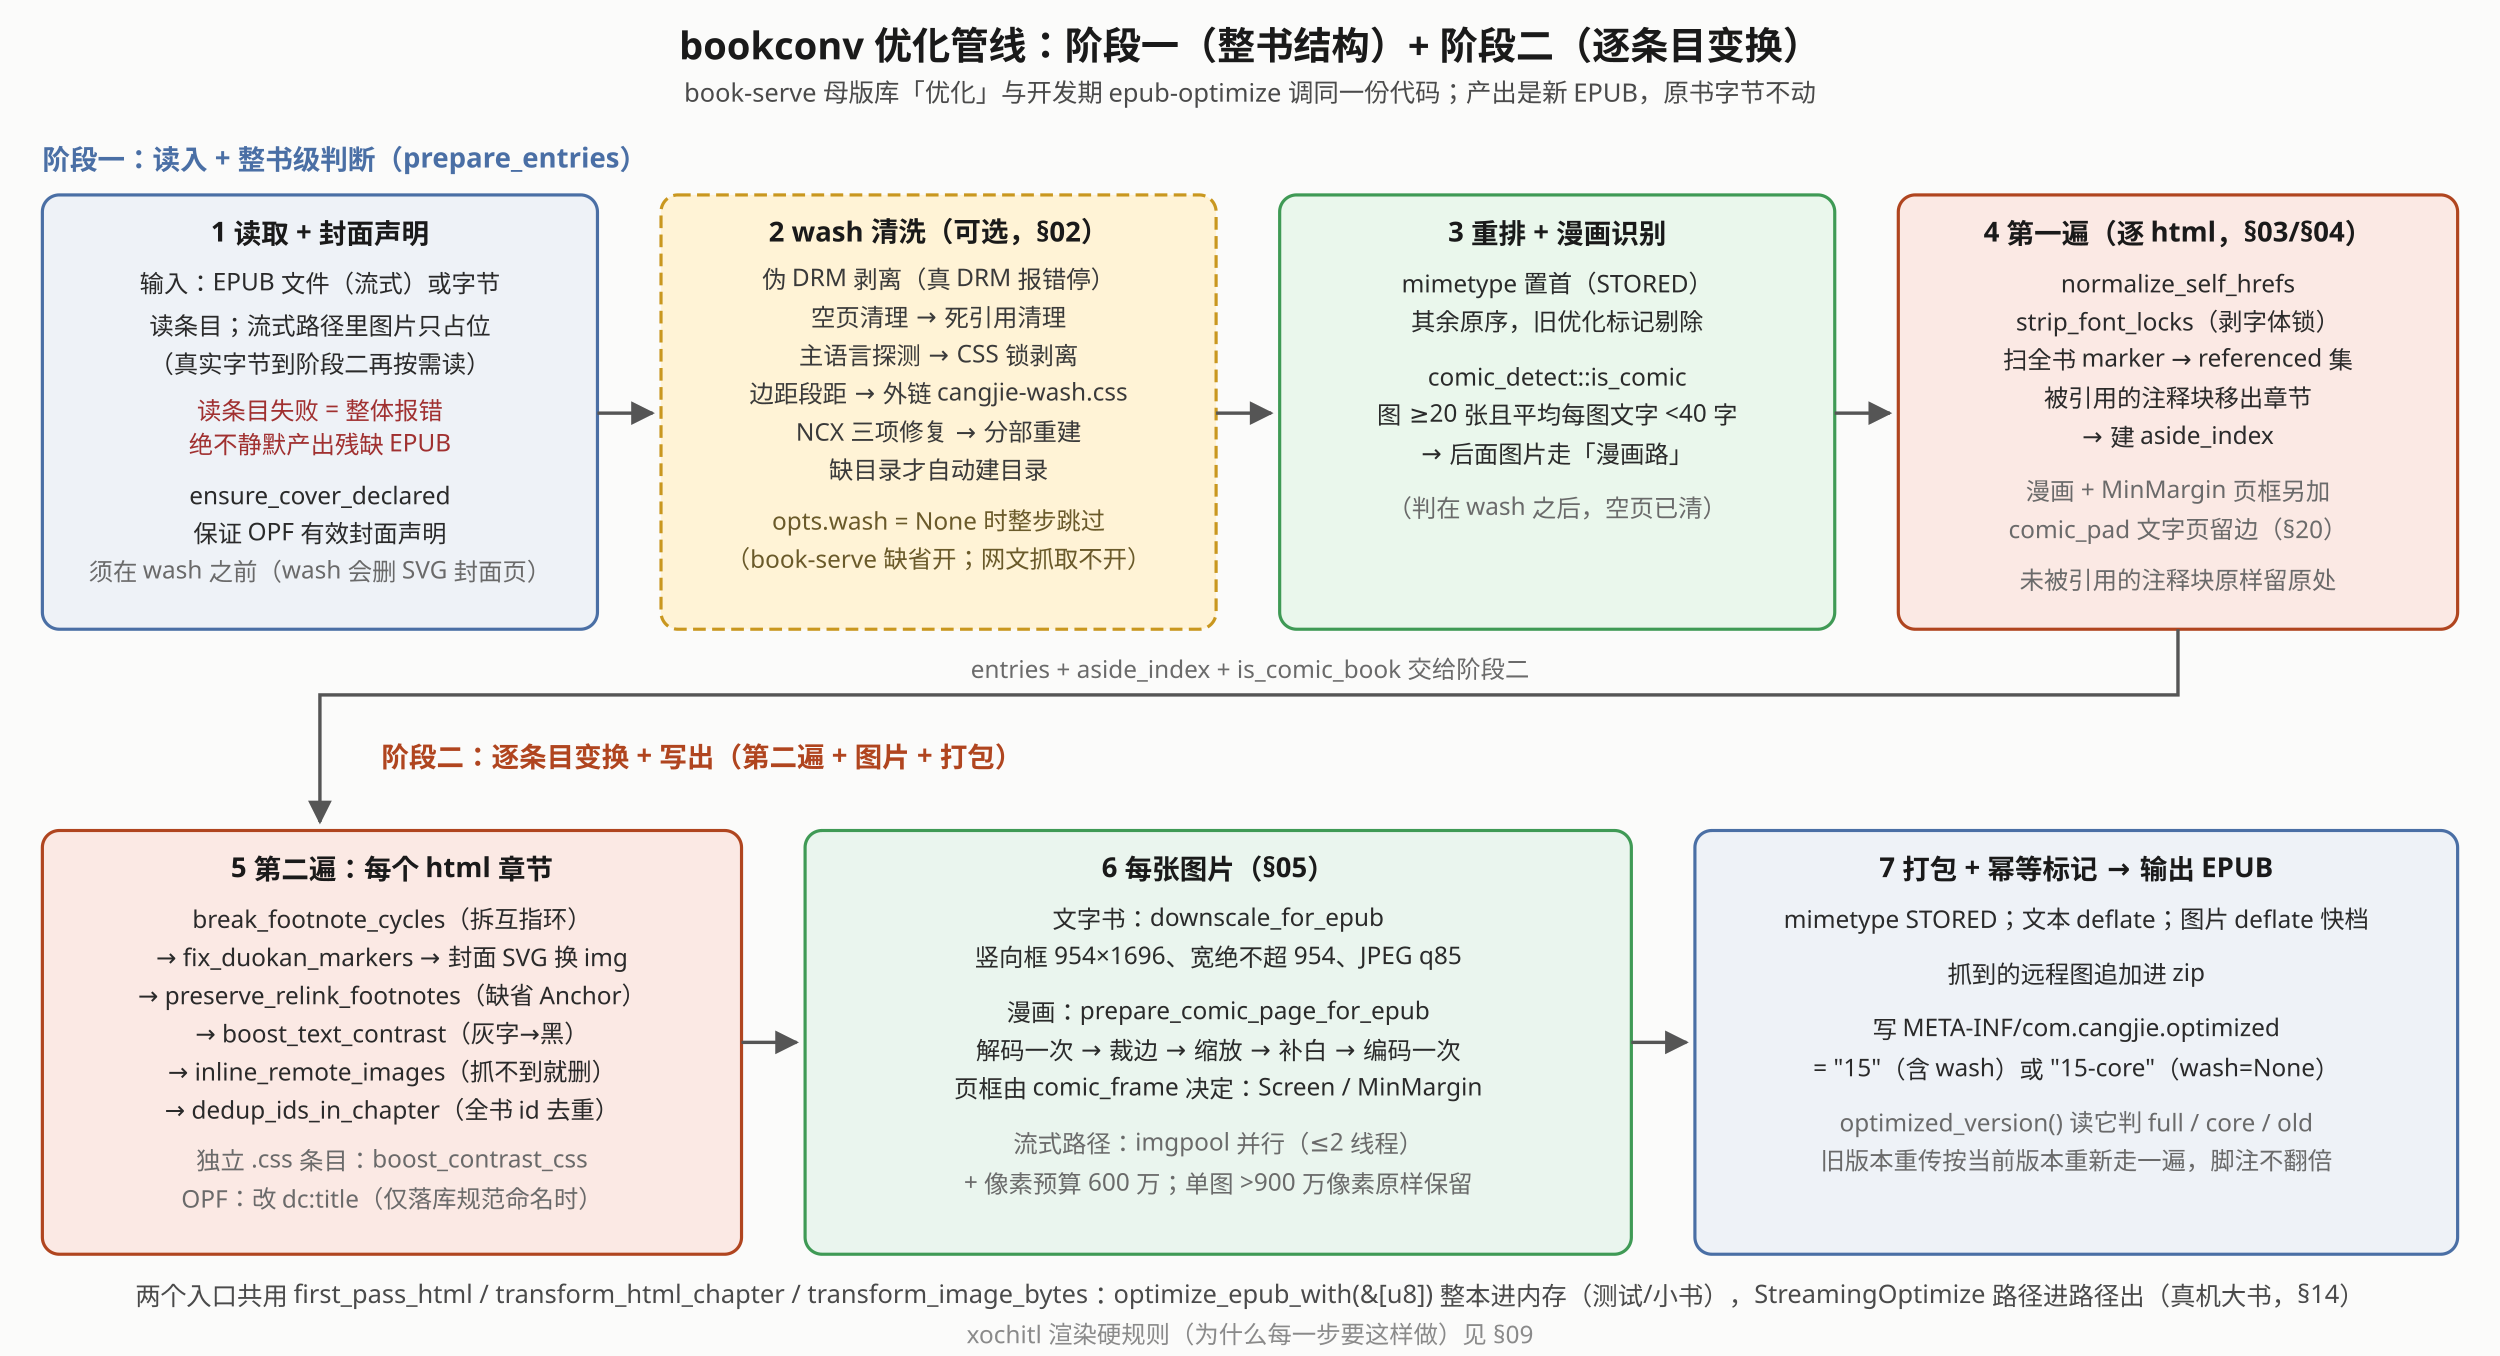
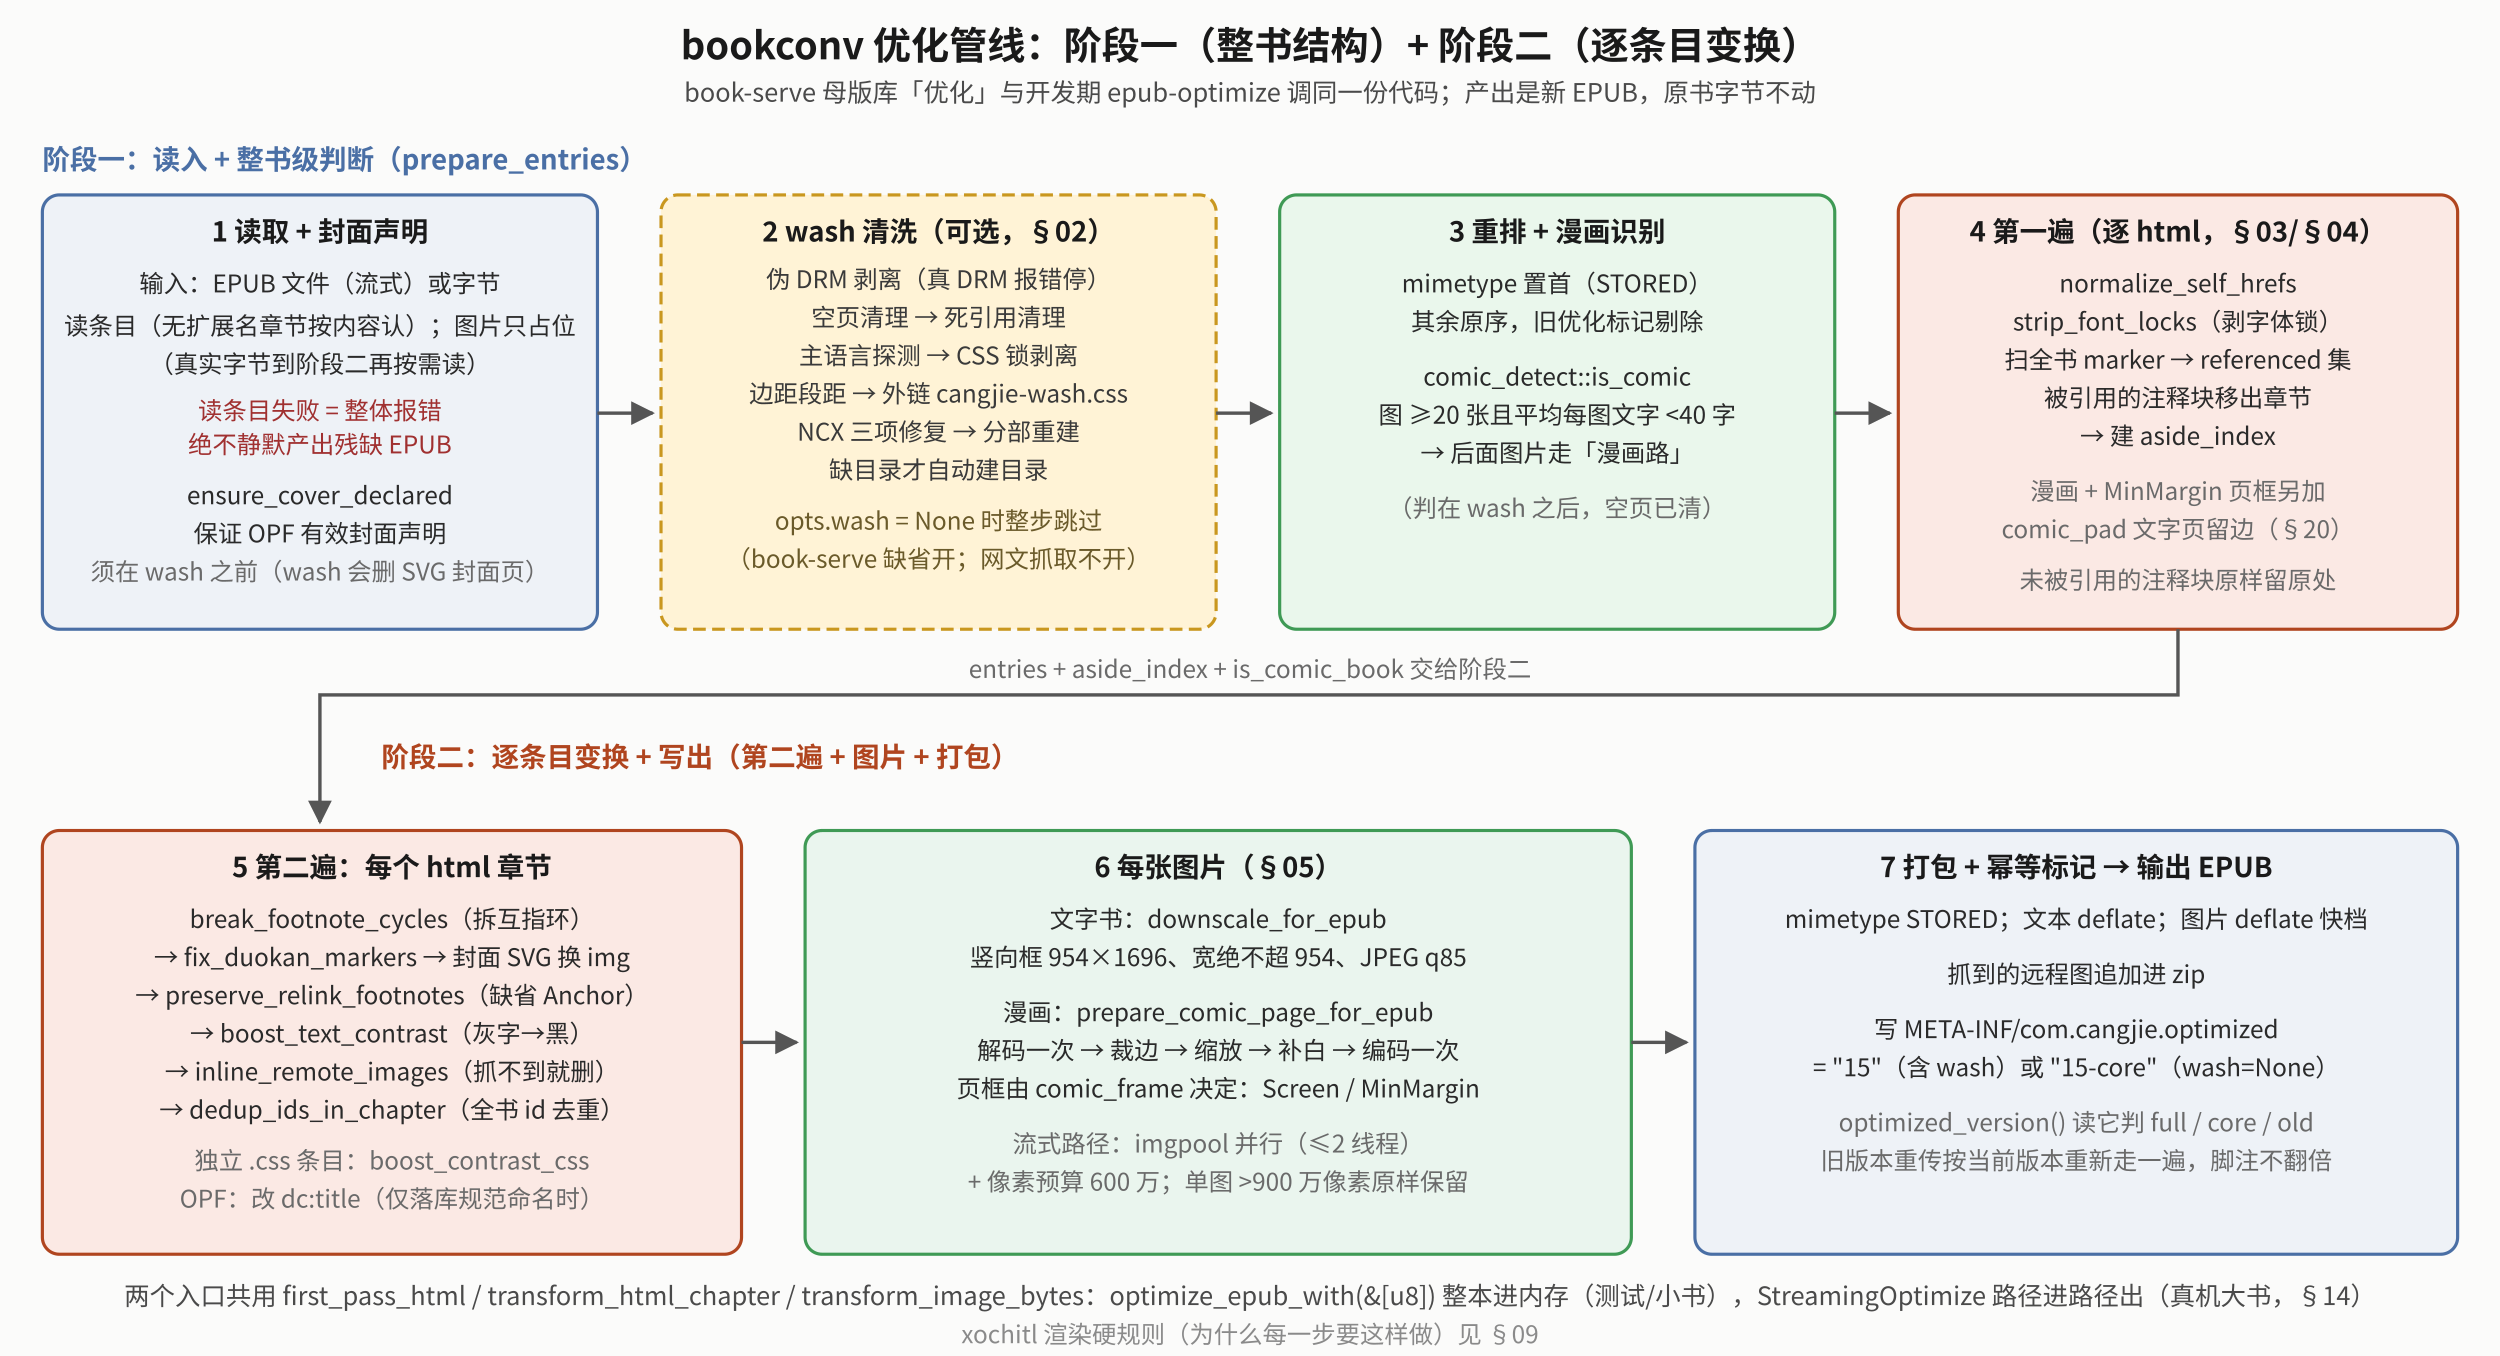
- <svg xmlns="http://www.w3.org/2000/svg" viewBox="0 0 1180 640" font-family="sans-serif">
+ <svg xmlns="http://www.w3.org/2000/svg" viewBox="0 0 1180 640" font-family="Noto Sans CJK SC, sans-serif">
  <defs>
    <marker id="p1" viewBox="0 0 10 10" refX="9" refY="5" markerWidth="7" markerHeight="7" orient="auto-start-reverse">
      <path d="M0,0 L10,5 L0,10 z" fill="#555" />
    </marker>
  </defs>
  <rect x="0" y="0" width="1180" height="640" fill="#fbfbfa" />
  <text x="590" y="28" text-anchor="middle" font-size="18" font-weight="bold" fill="#1a1a1a">bookconv 优化管线：阶段一（整书结构）+ 阶段二（逐条目变换）</text>
  <text x="590" y="48" text-anchor="middle" font-size="12" fill="#4a4a4a">book-serve 母版库「优化」与开发期 epub-optimize 调同一份代码；产出是新 EPUB，原书字节不动</text>
  <text x="20" y="80" font-size="13" font-weight="bold" fill="#4a6fa5">阶段一：读入 + 整书级判断（prepare_entries）</text>
  <text x="180" y="362" font-size="13" font-weight="bold" fill="#b0451f">阶段二：逐条目变换 + 写出（第二遍 + 图片 + 打包）</text>
  <rect x="20" y="92" width="262" height="205" rx="8" fill="#eef2f7" stroke="#4a6fa5" stroke-width="1.5" />
  <text x="151" y="114" text-anchor="middle" font-size="13" font-weight="bold" fill="#1a1a1a">1 读取 + 封面声明</text>
  <text x="151" y="138" text-anchor="middle" font-size="11.5" fill="#2a2a2a">输入：EPUB 文件（流式）或字节</text>
-   <text x="151" y="158" text-anchor="middle" font-size="11.5" fill="#2a2a2a">读条目；流式路径里图片只占位</text>
+   <text x="151" y="158" text-anchor="middle" font-size="11.5" fill="#2a2a2a">读条目（无扩展名章节按内容认）；图片只占位</text>
  <text x="151" y="176" text-anchor="middle" font-size="11.5" fill="#2a2a2a">（真实字节到阶段二再按需读）</text>
  <text x="151" y="198" text-anchor="middle" font-size="11.5" fill="#a03030">读条目失败 = 整体报错</text>
  <text x="151" y="214" text-anchor="middle" font-size="11.5" fill="#a03030">绝不静默产出残缺 EPUB</text>
  <text x="151" y="238" text-anchor="middle" font-size="11.5" fill="#2a2a2a">ensure_cover_declared</text>
  <text x="151" y="256" text-anchor="middle" font-size="11.5" fill="#2a2a2a">保证 OPF 有效封面声明</text>
  <text x="151" y="274" text-anchor="middle" font-size="11.5" fill="#6a6a6a">须在 wash 之前（wash 会删 SVG 封面页）</text>
  <line x1="282" y1="195" x2="308" y2="195" stroke="#555" stroke-width="1.6" marker-end="url(#p1)" />
  <rect x="312" y="92" width="262" height="205" rx="8" fill="#fff3d6" stroke="#c9971f" stroke-width="1.5" stroke-dasharray="6 3" />
  <text x="443" y="114" text-anchor="middle" font-size="13" font-weight="bold" fill="#1a1a1a">2 wash 清洗（可选，§02）</text>
  <text x="443" y="136" text-anchor="middle" font-size="11.5" fill="#3a3a3a">伪 DRM 剥离（真 DRM 报错停）</text>
  <text x="443" y="154" text-anchor="middle" font-size="11.5" fill="#3a3a3a">空页清理 → 死引用清理</text>
  <text x="443" y="172" text-anchor="middle" font-size="11.5" fill="#3a3a3a">主语言探测 → CSS 锁剥离</text>
  <text x="443" y="190" text-anchor="middle" font-size="11.5" fill="#3a3a3a">边距段距 → 外链 cangjie-wash.css</text>
  <text x="443" y="208" text-anchor="middle" font-size="11.5" fill="#3a3a3a">NCX 三项修复 → 分部重建</text>
  <text x="443" y="226" text-anchor="middle" font-size="11.5" fill="#3a3a3a">缺目录才自动建目录</text>
  <text x="443" y="250" text-anchor="middle" font-size="11.5" fill="#6a5a2a">opts.wash = None 时整步跳过</text>
  <text x="443" y="268" text-anchor="middle" font-size="11.5" fill="#6a5a2a">（book-serve 缺省开；网文抓取不开）</text>
  <line x1="574" y1="195" x2="600" y2="195" stroke="#555" stroke-width="1.6" marker-end="url(#p1)" />
  <rect x="604" y="92" width="262" height="205" rx="8" fill="#eaf7ec" stroke="#3f9a55" stroke-width="1.5" />
  <text x="735" y="114" text-anchor="middle" font-size="13" font-weight="bold" fill="#1a1a1a">3 重排 + 漫画识别</text>
  <text x="735" y="138" text-anchor="middle" font-size="11.5" fill="#2a2a2a">mimetype 置首（STORED）</text>
  <text x="735" y="156" text-anchor="middle" font-size="11.5" fill="#2a2a2a">其余原序，旧优化标记剔除</text>
  <text x="735" y="182" text-anchor="middle" font-size="11.5" fill="#2a2a2a">comic_detect::is_comic</text>
  <text x="735" y="200" text-anchor="middle" font-size="11.5" fill="#2a2a2a">图 ≥20 张且平均每图文字 &lt;40 字</text>
  <text x="735" y="218" text-anchor="middle" font-size="11.5" fill="#2a2a2a">→ 后面图片走「漫画路」</text>
  <text x="735" y="244" text-anchor="middle" font-size="11.5" fill="#6a6a6a">（判在 wash 之后，空页已清）</text>
  <line x1="866" y1="195" x2="892" y2="195" stroke="#555" stroke-width="1.6" marker-end="url(#p1)" />
  <rect x="896" y="92" width="264" height="205" rx="8" fill="#fbe9e4" stroke="#b0451f" stroke-width="1.5" />
  <text x="1028" y="114" text-anchor="middle" font-size="13" font-weight="bold" fill="#1a1a1a">4 第一遍（逐 html，§03/§04）</text>
  <text x="1028" y="138" text-anchor="middle" font-size="11.5" fill="#2a2a2a">normalize_self_hrefs</text>
  <text x="1028" y="156" text-anchor="middle" font-size="11.5" fill="#2a2a2a">strip_font_locks（剥字体锁）</text>
  <text x="1028" y="174" text-anchor="middle" font-size="11.5" fill="#2a2a2a">扫全书 marker → referenced 集</text>
  <text x="1028" y="192" text-anchor="middle" font-size="11.5" fill="#2a2a2a">被引用的注释块移出章节</text>
  <text x="1028" y="210" text-anchor="middle" font-size="11.5" fill="#2a2a2a">→ 建 aside_index</text>
  <text x="1028" y="236" text-anchor="middle" font-size="11.5" fill="#6a6a6a">漫画 + MinMargin 页框另加</text>
  <text x="1028" y="254" text-anchor="middle" font-size="11.5" fill="#6a6a6a">comic_pad 文字页留边（§20）</text>
  <text x="1028" y="278" text-anchor="middle" font-size="11.5" fill="#6a6a6a">未被引用的注释块原样留原处</text>
  <path d="M 1028 297 L 1028 328 L 151 328 L 151 388" fill="none" stroke="#555" stroke-width="1.6" marker-end="url(#p1)" />
  <text x="590" y="320" text-anchor="middle" font-size="11.5" fill="#6a6a6a">entries + aside_index + is_comic_book 交给阶段二</text>
  <rect x="20" y="392" width="330" height="200" rx="8" fill="#fbe9e4" stroke="#b0451f" stroke-width="1.5" />
  <text x="185" y="414" text-anchor="middle" font-size="13" font-weight="bold" fill="#1a1a1a">5 第二遍：每个 html 章节</text>
  <text x="185" y="438" text-anchor="middle" font-size="11.5" fill="#2a2a2a">break_footnote_cycles（拆互指环）</text>
  <text x="185" y="456" text-anchor="middle" font-size="11.5" fill="#2a2a2a">→ fix_duokan_markers → 封面 SVG 换 img</text>
  <text x="185" y="474" text-anchor="middle" font-size="11.5" fill="#2a2a2a">→ preserve_relink_footnotes（缺省 Anchor）</text>
  <text x="185" y="492" text-anchor="middle" font-size="11.5" fill="#2a2a2a">→ boost_text_contrast（灰字→黑）</text>
  <text x="185" y="510" text-anchor="middle" font-size="11.5" fill="#2a2a2a">→ inline_remote_images（抓不到就删）</text>
  <text x="185" y="528" text-anchor="middle" font-size="11.5" fill="#2a2a2a">→ dedup_ids_in_chapter（全书 id 去重）</text>
  <text x="185" y="552" text-anchor="middle" font-size="11.5" fill="#6a6a6a">独立 .css 条目：boost_contrast_css</text>
  <text x="185" y="570" text-anchor="middle" font-size="11.5" fill="#6a6a6a">OPF：改 dc:title（仅落库规范命名时）</text>
  <rect x="380" y="392" width="390" height="200" rx="8" fill="#eaf5ee" stroke="#3f9a55" stroke-width="1.5" />
  <text x="575" y="414" text-anchor="middle" font-size="13" font-weight="bold" fill="#1a1a1a">6 每张图片（§05）</text>
  <text x="575" y="438" text-anchor="middle" font-size="11.5" fill="#2a2a2a">文字书：downscale_for_epub</text>
  <text x="575" y="456" text-anchor="middle" font-size="11.5" fill="#2a2a2a">竖向框 954×1696、宽绝不超 954、JPEG q85</text>
  <text x="575" y="482" text-anchor="middle" font-size="11.5" fill="#2a2a2a">漫画：prepare_comic_page_for_epub</text>
  <text x="575" y="500" text-anchor="middle" font-size="11.5" fill="#2a2a2a">解码一次 → 裁边 → 缩放 → 补白 → 编码一次</text>
  <text x="575" y="518" text-anchor="middle" font-size="11.5" fill="#2a2a2a">页框由 comic_frame 决定：Screen / MinMargin</text>
  <text x="575" y="544" text-anchor="middle" font-size="11.5" fill="#6a6a6a">流式路径：imgpool 并行（≤2 线程）</text>
  <text x="575" y="562" text-anchor="middle" font-size="11.5" fill="#6a6a6a">+ 像素预算 600 万；单图 &gt;900 万像素原样保留</text>
  <rect x="800" y="392" width="360" height="200" rx="8" fill="#eef2f7" stroke="#4a6fa5" stroke-width="1.5" />
  <text x="980" y="414" text-anchor="middle" font-size="13" font-weight="bold" fill="#1a1a1a">7 打包 + 幂等标记 → 输出 EPUB</text>
  <text x="980" y="438" text-anchor="middle" font-size="11.5" fill="#2a2a2a">mimetype STORED；文本 deflate；图片 deflate 快档</text>
  <text x="980" y="464" text-anchor="middle" font-size="11.5" fill="#2a2a2a">抓到的远程图追加进 zip</text>
  <text x="980" y="490" text-anchor="middle" font-size="11.5" fill="#2a2a2a">写 META-INF/com.cangjie.optimized</text>
  <text x="980" y="508" text-anchor="middle" font-size="11.5" fill="#2a2a2a">= "15"（含 wash）或 "15-core"（wash=None）</text>
  <text x="980" y="534" text-anchor="middle" font-size="11.5" fill="#6a6a6a">optimized_version() 读它判 full / core / old</text>
  <text x="980" y="552" text-anchor="middle" font-size="11.5" fill="#6a6a6a">旧版本重传按当前版本重新走一遍，脚注不翻倍</text>
  <line x1="350" y1="492" x2="376" y2="492" stroke="#555" stroke-width="1.6" marker-end="url(#p1)" />
  <line x1="770" y1="492" x2="796" y2="492" stroke="#555" stroke-width="1.6" marker-end="url(#p1)" />
  <text x="590" y="616" text-anchor="middle" font-size="12" fill="#4a4a4a">两个入口共用 first_pass_html / transform_html_chapter / transform_image_bytes：optimize_epub_with(&amp;[u8]) 整本进内存（测试/小书），StreamingOptimize 路径进路径出（真机大书，§14）</text>
  <text x="590" y="634" text-anchor="middle" font-size="11.5" fill="#8a8a8a">xochitl 渲染硬规则（为什么每一步要这样做）见 §09</text>
</svg>
